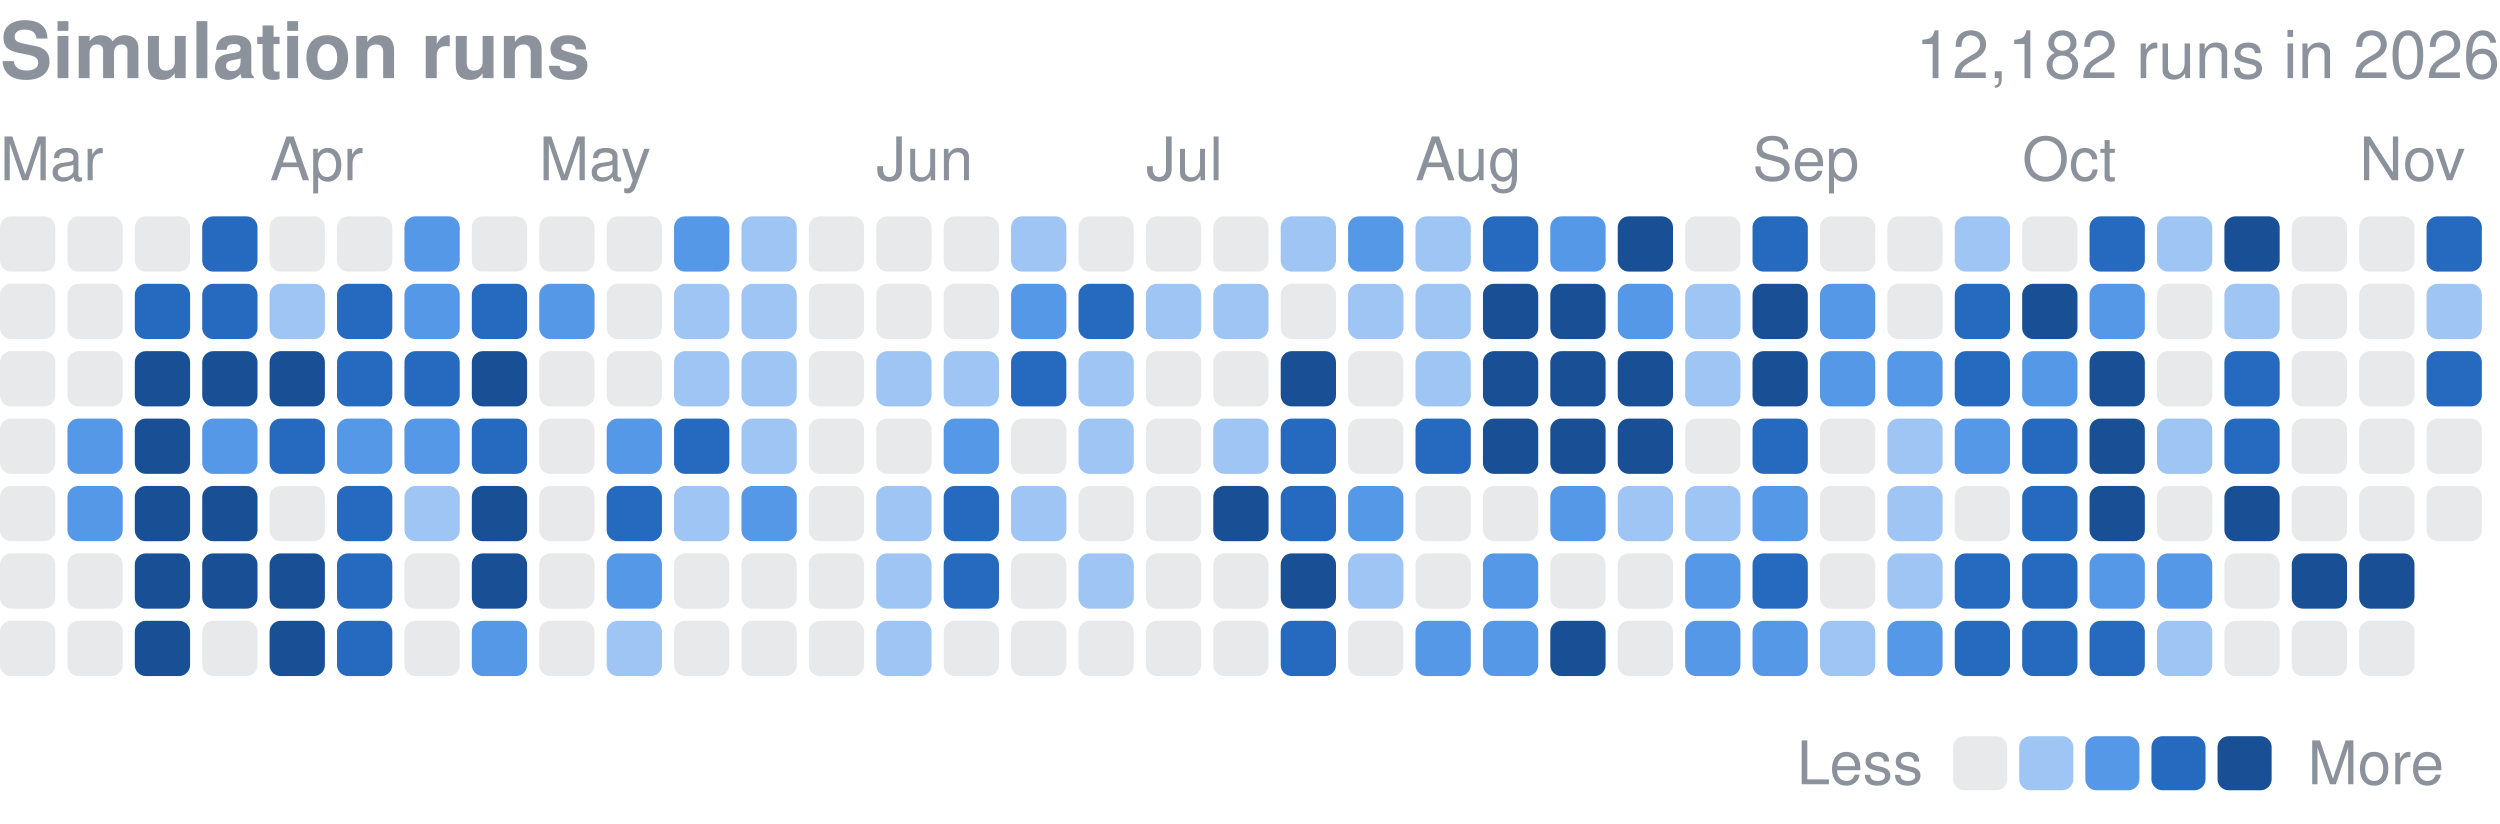
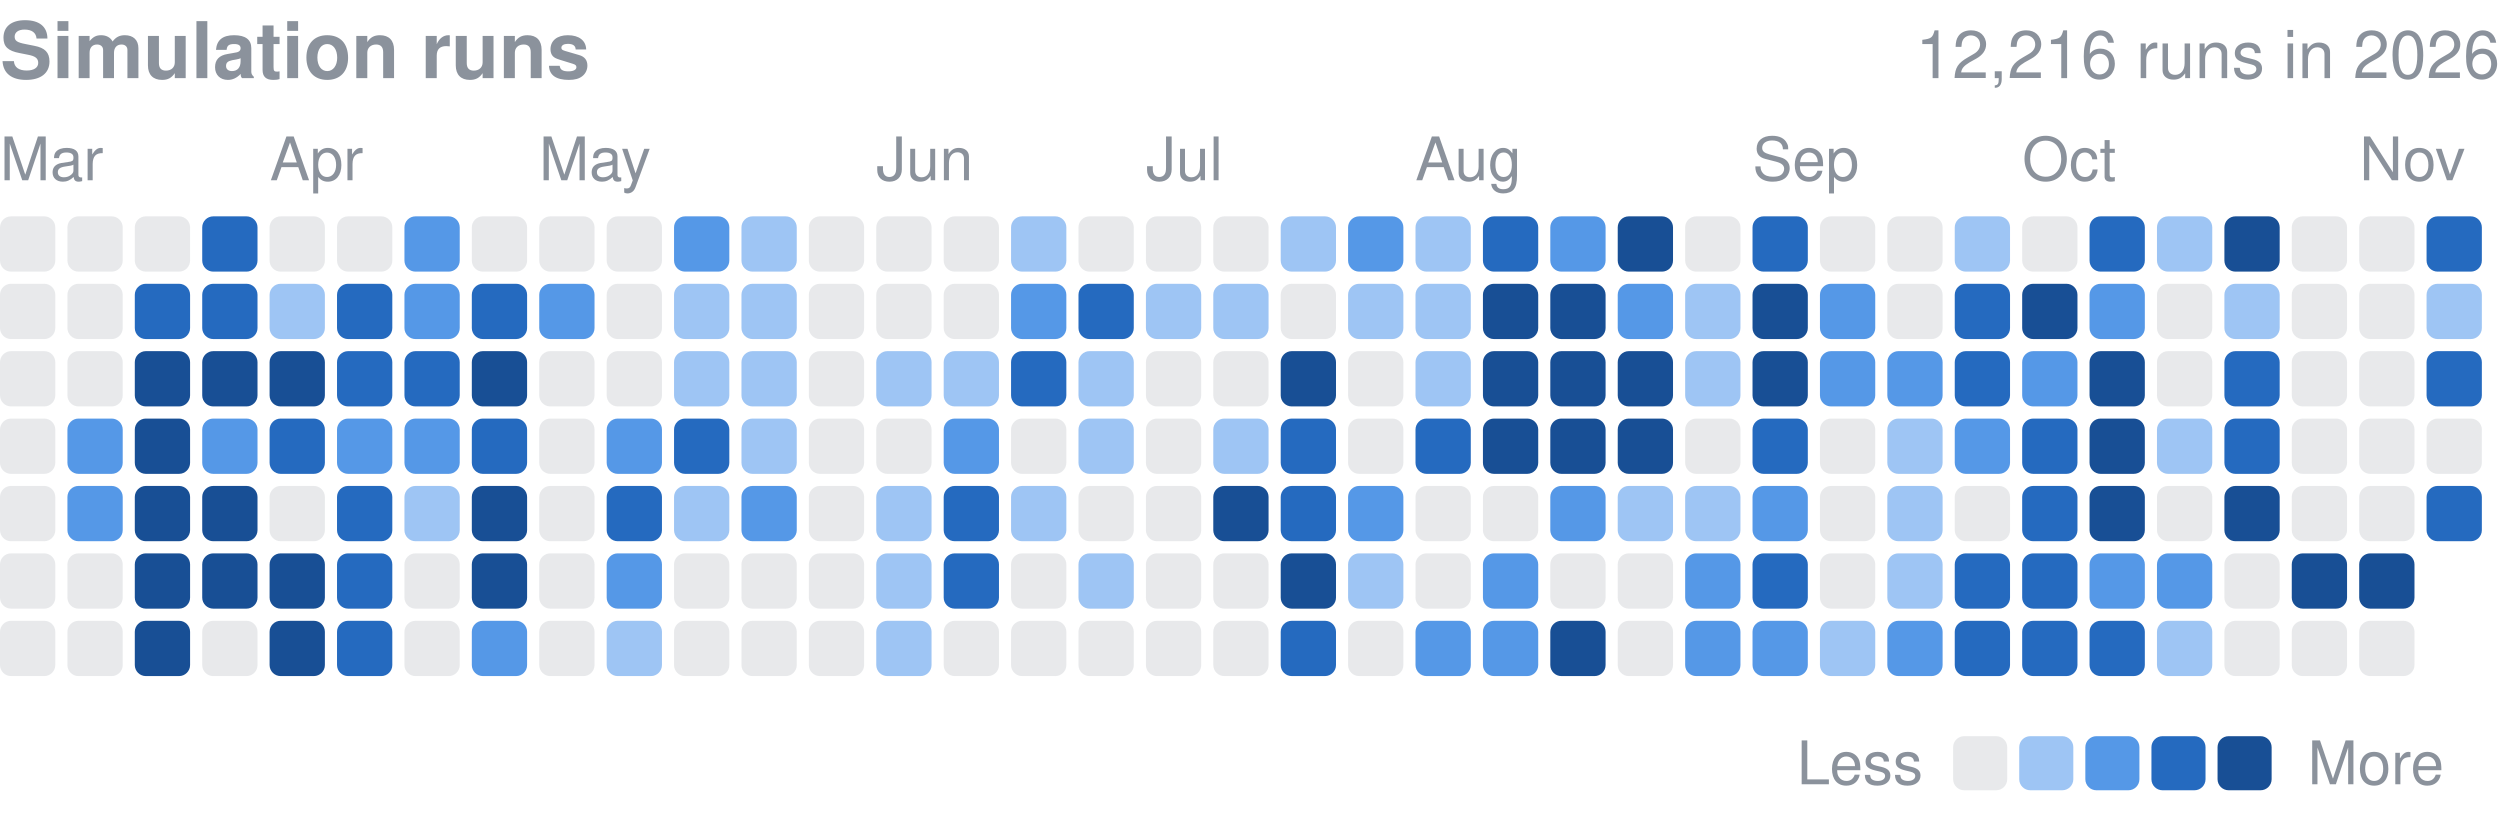
<svg xmlns="http://www.w3.org/2000/svg" width="416" height="137" viewBox="0 0 416 137" role="img" aria-label="Finished simulation runs per day in 2026">
  <style>text{font-family:-apple-system,BlinkMacSystemFont,"Segoe UI",Helvetica,Arial,sans-serif}</style>
  <text x="0" y="13" font-size="13" font-weight="600" fill="#8b929c">Simulation runs</text>
-   <text x="416" y="13" font-size="11" fill="#8b929c" text-anchor="end">12,182 runs in 2026</text>
+   <text x="416" y="13" font-size="11" fill="#8b929c" text-anchor="end">12,216 runs in 2026</text>
  <text x="0.0" y="30" font-size="10" fill="#8b929c">Mar</text>
  <text x="44.9" y="30" font-size="10" fill="#8b929c">Apr</text>
  <text x="89.7" y="30" font-size="10" fill="#8b929c">May</text>
  <text x="145.8" y="30" font-size="10" fill="#8b929c">Jun</text>
  <text x="190.7" y="30" font-size="10" fill="#8b929c">Jul</text>
  <text x="235.5" y="30" font-size="10" fill="#8b929c">Aug</text>
  <text x="291.6" y="30" font-size="10" fill="#8b929c">Sep</text>
  <text x="336.5" y="30" font-size="10" fill="#8b929c">Oct</text>
  <text x="392.6" y="30" font-size="10" fill="#8b929c">Nov</text>
  <rect x="0.00" y="36.00" width="9.2" height="9.2" rx="1.84" fill="#8b929c" opacity="0.2" />
  <rect x="0.00" y="47.22" width="9.2" height="9.2" rx="1.84" fill="#8b929c" opacity="0.2" />
  <rect x="0.00" y="58.43" width="9.2" height="9.2" rx="1.84" fill="#8b929c" opacity="0.2" />
  <rect x="0.00" y="69.65" width="9.2" height="9.2" rx="1.84" fill="#8b929c" opacity="0.2" />
  <rect x="0.00" y="80.86" width="9.2" height="9.2" rx="1.84" fill="#8b929c" opacity="0.2" />
  <rect x="0.00" y="92.08" width="9.2" height="9.2" rx="1.84" fill="#8b929c" opacity="0.2" />
  <rect x="0.00" y="103.30" width="9.2" height="9.2" rx="1.84" fill="#8b929c" opacity="0.2" />
  <rect x="11.22" y="36.00" width="9.2" height="9.2" rx="1.84" fill="#8b929c" opacity="0.2" />
  <rect x="11.22" y="47.22" width="9.2" height="9.2" rx="1.84" fill="#8b929c" opacity="0.2" />
  <rect x="11.22" y="58.43" width="9.2" height="9.2" rx="1.84" fill="#8b929c" opacity="0.2" />
  <rect x="11.22" y="69.65" width="9.2" height="9.2" rx="1.84" fill="#5598e7" />
  <rect x="11.22" y="80.86" width="9.2" height="9.2" rx="1.84" fill="#5598e7" />
  <rect x="11.22" y="92.08" width="9.2" height="9.2" rx="1.84" fill="#8b929c" opacity="0.2" />
  <rect x="11.22" y="103.30" width="9.2" height="9.2" rx="1.84" fill="#8b929c" opacity="0.2" />
  <rect x="22.43" y="36.00" width="9.2" height="9.2" rx="1.84" fill="#8b929c" opacity="0.2" />
  <rect x="22.43" y="47.22" width="9.2" height="9.2" rx="1.84" fill="#256abf" />
  <rect x="22.43" y="58.43" width="9.2" height="9.2" rx="1.84" fill="#184f95" />
  <rect x="22.43" y="69.65" width="9.2" height="9.2" rx="1.84" fill="#184f95" />
  <rect x="22.43" y="80.86" width="9.2" height="9.2" rx="1.84" fill="#184f95" />
  <rect x="22.43" y="92.08" width="9.2" height="9.2" rx="1.84" fill="#184f95" />
  <rect x="22.43" y="103.30" width="9.2" height="9.2" rx="1.84" fill="#184f95" />
  <rect x="33.65" y="36.00" width="9.2" height="9.2" rx="1.84" fill="#256abf" />
  <rect x="33.65" y="47.22" width="9.2" height="9.2" rx="1.84" fill="#256abf" />
  <rect x="33.65" y="58.43" width="9.2" height="9.2" rx="1.84" fill="#184f95" />
  <rect x="33.65" y="69.65" width="9.2" height="9.2" rx="1.84" fill="#5598e7" />
  <rect x="33.65" y="80.86" width="9.2" height="9.2" rx="1.84" fill="#184f95" />
  <rect x="33.65" y="92.08" width="9.2" height="9.2" rx="1.84" fill="#184f95" />
  <rect x="33.65" y="103.30" width="9.2" height="9.2" rx="1.84" fill="#8b929c" opacity="0.2" />
  <rect x="44.86" y="36.00" width="9.2" height="9.2" rx="1.84" fill="#8b929c" opacity="0.2" />
  <rect x="44.86" y="47.22" width="9.2" height="9.2" rx="1.84" fill="#9ec5f4" />
  <rect x="44.86" y="58.43" width="9.2" height="9.2" rx="1.84" fill="#184f95" />
  <rect x="44.86" y="69.65" width="9.2" height="9.2" rx="1.84" fill="#256abf" />
  <rect x="44.86" y="80.86" width="9.2" height="9.2" rx="1.84" fill="#8b929c" opacity="0.2" />
  <rect x="44.86" y="92.08" width="9.2" height="9.2" rx="1.84" fill="#184f95" />
  <rect x="44.86" y="103.30" width="9.2" height="9.2" rx="1.84" fill="#184f95" />
  <rect x="56.08" y="36.00" width="9.2" height="9.2" rx="1.84" fill="#8b929c" opacity="0.2" />
  <rect x="56.08" y="47.22" width="9.2" height="9.2" rx="1.84" fill="#256abf" />
  <rect x="56.08" y="58.43" width="9.2" height="9.2" rx="1.84" fill="#256abf" />
  <rect x="56.08" y="69.65" width="9.2" height="9.2" rx="1.84" fill="#5598e7" />
  <rect x="56.08" y="80.86" width="9.2" height="9.2" rx="1.84" fill="#256abf" />
  <rect x="56.08" y="92.08" width="9.2" height="9.2" rx="1.84" fill="#256abf" />
  <rect x="56.08" y="103.30" width="9.2" height="9.2" rx="1.84" fill="#256abf" />
  <rect x="67.30" y="36.00" width="9.2" height="9.2" rx="1.84" fill="#5598e7" />
  <rect x="67.30" y="47.22" width="9.2" height="9.2" rx="1.84" fill="#5598e7" />
  <rect x="67.30" y="58.43" width="9.2" height="9.2" rx="1.84" fill="#256abf" />
  <rect x="67.30" y="69.65" width="9.2" height="9.2" rx="1.84" fill="#5598e7" />
  <rect x="67.30" y="80.86" width="9.2" height="9.2" rx="1.84" fill="#9ec5f4" />
  <rect x="67.30" y="92.08" width="9.2" height="9.2" rx="1.84" fill="#8b929c" opacity="0.2" />
  <rect x="67.30" y="103.30" width="9.2" height="9.2" rx="1.84" fill="#8b929c" opacity="0.2" />
  <rect x="78.51" y="36.00" width="9.2" height="9.2" rx="1.84" fill="#8b929c" opacity="0.2" />
  <rect x="78.51" y="47.22" width="9.2" height="9.2" rx="1.84" fill="#256abf" />
  <rect x="78.51" y="58.43" width="9.2" height="9.2" rx="1.84" fill="#184f95" />
  <rect x="78.51" y="69.65" width="9.2" height="9.2" rx="1.84" fill="#256abf" />
  <rect x="78.51" y="80.86" width="9.2" height="9.2" rx="1.84" fill="#184f95" />
  <rect x="78.51" y="92.08" width="9.2" height="9.2" rx="1.84" fill="#184f95" />
  <rect x="78.51" y="103.30" width="9.2" height="9.2" rx="1.84" fill="#5598e7" />
  <rect x="89.73" y="36.00" width="9.2" height="9.2" rx="1.84" fill="#8b929c" opacity="0.2" />
  <rect x="89.73" y="47.22" width="9.2" height="9.2" rx="1.84" fill="#5598e7" />
  <rect x="89.73" y="58.43" width="9.2" height="9.2" rx="1.84" fill="#8b929c" opacity="0.2" />
  <rect x="89.73" y="69.65" width="9.2" height="9.2" rx="1.84" fill="#8b929c" opacity="0.2" />
  <rect x="89.73" y="80.86" width="9.2" height="9.2" rx="1.84" fill="#8b929c" opacity="0.2" />
  <rect x="89.73" y="92.08" width="9.2" height="9.2" rx="1.84" fill="#8b929c" opacity="0.2" />
  <rect x="89.73" y="103.30" width="9.2" height="9.2" rx="1.84" fill="#8b929c" opacity="0.2" />
  <rect x="100.95" y="36.00" width="9.2" height="9.2" rx="1.84" fill="#8b929c" opacity="0.2" />
  <rect x="100.95" y="47.22" width="9.2" height="9.2" rx="1.84" fill="#8b929c" opacity="0.2" />
  <rect x="100.95" y="58.43" width="9.2" height="9.2" rx="1.84" fill="#8b929c" opacity="0.2" />
  <rect x="100.95" y="69.65" width="9.2" height="9.2" rx="1.84" fill="#5598e7" />
  <rect x="100.95" y="80.86" width="9.2" height="9.2" rx="1.84" fill="#256abf" />
  <rect x="100.95" y="92.08" width="9.2" height="9.2" rx="1.84" fill="#5598e7" />
  <rect x="100.95" y="103.30" width="9.2" height="9.2" rx="1.84" fill="#9ec5f4" />
  <rect x="112.16" y="36.00" width="9.2" height="9.2" rx="1.84" fill="#5598e7" />
  <rect x="112.16" y="47.22" width="9.2" height="9.2" rx="1.84" fill="#9ec5f4" />
  <rect x="112.16" y="58.43" width="9.2" height="9.2" rx="1.84" fill="#9ec5f4" />
  <rect x="112.16" y="69.65" width="9.2" height="9.2" rx="1.84" fill="#256abf" />
  <rect x="112.16" y="80.86" width="9.2" height="9.2" rx="1.84" fill="#9ec5f4" />
  <rect x="112.16" y="92.08" width="9.2" height="9.2" rx="1.84" fill="#8b929c" opacity="0.2" />
  <rect x="112.16" y="103.30" width="9.2" height="9.2" rx="1.84" fill="#8b929c" opacity="0.2" />
  <rect x="123.38" y="36.00" width="9.2" height="9.2" rx="1.84" fill="#9ec5f4" />
  <rect x="123.38" y="47.22" width="9.2" height="9.2" rx="1.84" fill="#9ec5f4" />
  <rect x="123.38" y="58.43" width="9.2" height="9.2" rx="1.84" fill="#9ec5f4" />
  <rect x="123.38" y="69.65" width="9.2" height="9.2" rx="1.84" fill="#9ec5f4" />
  <rect x="123.38" y="80.86" width="9.2" height="9.2" rx="1.84" fill="#5598e7" />
  <rect x="123.38" y="92.08" width="9.2" height="9.2" rx="1.84" fill="#8b929c" opacity="0.2" />
  <rect x="123.38" y="103.30" width="9.2" height="9.2" rx="1.84" fill="#8b929c" opacity="0.2" />
  <rect x="134.59" y="36.00" width="9.2" height="9.2" rx="1.84" fill="#8b929c" opacity="0.2" />
  <rect x="134.59" y="47.22" width="9.2" height="9.2" rx="1.84" fill="#8b929c" opacity="0.2" />
  <rect x="134.59" y="58.43" width="9.2" height="9.2" rx="1.84" fill="#8b929c" opacity="0.2" />
  <rect x="134.59" y="69.65" width="9.2" height="9.2" rx="1.84" fill="#8b929c" opacity="0.2" />
  <rect x="134.59" y="80.86" width="9.2" height="9.2" rx="1.84" fill="#8b929c" opacity="0.2" />
  <rect x="134.59" y="92.08" width="9.2" height="9.2" rx="1.84" fill="#8b929c" opacity="0.2" />
  <rect x="134.59" y="103.30" width="9.2" height="9.2" rx="1.84" fill="#8b929c" opacity="0.2" />
  <rect x="145.81" y="36.00" width="9.2" height="9.2" rx="1.84" fill="#8b929c" opacity="0.2" />
  <rect x="145.81" y="47.22" width="9.2" height="9.2" rx="1.84" fill="#8b929c" opacity="0.2" />
  <rect x="145.81" y="58.43" width="9.2" height="9.2" rx="1.84" fill="#9ec5f4" />
  <rect x="145.81" y="69.65" width="9.2" height="9.2" rx="1.84" fill="#8b929c" opacity="0.2" />
  <rect x="145.81" y="80.86" width="9.2" height="9.2" rx="1.84" fill="#9ec5f4" />
  <rect x="145.81" y="92.08" width="9.2" height="9.2" rx="1.84" fill="#9ec5f4" />
  <rect x="145.81" y="103.30" width="9.2" height="9.2" rx="1.84" fill="#9ec5f4" />
  <rect x="157.03" y="36.00" width="9.2" height="9.2" rx="1.84" fill="#8b929c" opacity="0.2" />
  <rect x="157.03" y="47.22" width="9.2" height="9.2" rx="1.84" fill="#8b929c" opacity="0.2" />
  <rect x="157.03" y="58.43" width="9.2" height="9.2" rx="1.84" fill="#9ec5f4" />
  <rect x="157.03" y="69.65" width="9.2" height="9.2" rx="1.84" fill="#5598e7" />
  <rect x="157.03" y="80.86" width="9.2" height="9.2" rx="1.84" fill="#256abf" />
  <rect x="157.03" y="92.08" width="9.2" height="9.2" rx="1.84" fill="#256abf" />
  <rect x="157.03" y="103.30" width="9.2" height="9.2" rx="1.84" fill="#8b929c" opacity="0.2" />
  <rect x="168.24" y="36.00" width="9.2" height="9.2" rx="1.84" fill="#9ec5f4" />
  <rect x="168.24" y="47.22" width="9.2" height="9.2" rx="1.84" fill="#5598e7" />
  <rect x="168.24" y="58.43" width="9.2" height="9.2" rx="1.84" fill="#256abf" />
  <rect x="168.24" y="69.65" width="9.2" height="9.2" rx="1.84" fill="#8b929c" opacity="0.2" />
  <rect x="168.24" y="80.86" width="9.2" height="9.2" rx="1.84" fill="#9ec5f4" />
  <rect x="168.24" y="92.08" width="9.2" height="9.2" rx="1.84" fill="#8b929c" opacity="0.2" />
  <rect x="168.24" y="103.30" width="9.2" height="9.2" rx="1.84" fill="#8b929c" opacity="0.2" />
  <rect x="179.46" y="36.00" width="9.2" height="9.2" rx="1.84" fill="#8b929c" opacity="0.2" />
  <rect x="179.46" y="47.22" width="9.2" height="9.2" rx="1.84" fill="#256abf" />
  <rect x="179.46" y="58.43" width="9.2" height="9.2" rx="1.84" fill="#9ec5f4" />
  <rect x="179.46" y="69.65" width="9.2" height="9.2" rx="1.84" fill="#9ec5f4" />
  <rect x="179.46" y="80.86" width="9.2" height="9.2" rx="1.84" fill="#8b929c" opacity="0.2" />
  <rect x="179.46" y="92.08" width="9.2" height="9.2" rx="1.84" fill="#9ec5f4" />
  <rect x="179.46" y="103.30" width="9.2" height="9.2" rx="1.84" fill="#8b929c" opacity="0.2" />
  <rect x="190.68" y="36.00" width="9.2" height="9.2" rx="1.84" fill="#8b929c" opacity="0.2" />
  <rect x="190.68" y="47.22" width="9.2" height="9.2" rx="1.84" fill="#9ec5f4" />
  <rect x="190.68" y="58.43" width="9.2" height="9.2" rx="1.84" fill="#8b929c" opacity="0.2" />
  <rect x="190.68" y="69.65" width="9.2" height="9.2" rx="1.84" fill="#8b929c" opacity="0.2" />
  <rect x="190.68" y="80.86" width="9.2" height="9.2" rx="1.84" fill="#8b929c" opacity="0.2" />
  <rect x="190.68" y="92.08" width="9.2" height="9.2" rx="1.84" fill="#8b929c" opacity="0.2" />
  <rect x="190.68" y="103.30" width="9.2" height="9.2" rx="1.84" fill="#8b929c" opacity="0.2" />
  <rect x="201.89" y="36.00" width="9.2" height="9.2" rx="1.84" fill="#8b929c" opacity="0.2" />
  <rect x="201.89" y="47.22" width="9.2" height="9.2" rx="1.84" fill="#9ec5f4" />
  <rect x="201.89" y="58.43" width="9.2" height="9.2" rx="1.84" fill="#8b929c" opacity="0.2" />
  <rect x="201.89" y="69.65" width="9.2" height="9.2" rx="1.84" fill="#9ec5f4" />
  <rect x="201.89" y="80.86" width="9.2" height="9.2" rx="1.84" fill="#184f95" />
  <rect x="201.89" y="92.08" width="9.2" height="9.2" rx="1.84" fill="#8b929c" opacity="0.2" />
  <rect x="201.89" y="103.30" width="9.2" height="9.2" rx="1.84" fill="#8b929c" opacity="0.2" />
  <rect x="213.11" y="36.00" width="9.2" height="9.2" rx="1.84" fill="#9ec5f4" />
  <rect x="213.11" y="47.22" width="9.2" height="9.2" rx="1.84" fill="#8b929c" opacity="0.2" />
  <rect x="213.11" y="58.43" width="9.2" height="9.2" rx="1.84" fill="#184f95" />
  <rect x="213.11" y="69.65" width="9.2" height="9.2" rx="1.84" fill="#256abf" />
  <rect x="213.11" y="80.86" width="9.2" height="9.2" rx="1.84" fill="#256abf" />
  <rect x="213.11" y="92.08" width="9.2" height="9.2" rx="1.84" fill="#184f95" />
  <rect x="213.11" y="103.30" width="9.2" height="9.2" rx="1.84" fill="#256abf" />
  <rect x="224.32" y="36.00" width="9.2" height="9.2" rx="1.84" fill="#5598e7" />
  <rect x="224.32" y="47.22" width="9.2" height="9.2" rx="1.84" fill="#9ec5f4" />
  <rect x="224.32" y="58.43" width="9.2" height="9.2" rx="1.84" fill="#8b929c" opacity="0.2" />
  <rect x="224.32" y="69.65" width="9.2" height="9.2" rx="1.84" fill="#8b929c" opacity="0.2" />
  <rect x="224.32" y="80.86" width="9.2" height="9.2" rx="1.84" fill="#5598e7" />
  <rect x="224.32" y="92.08" width="9.2" height="9.2" rx="1.84" fill="#9ec5f4" />
  <rect x="224.32" y="103.30" width="9.2" height="9.2" rx="1.84" fill="#8b929c" opacity="0.2" />
  <rect x="235.54" y="36.00" width="9.2" height="9.2" rx="1.84" fill="#9ec5f4" />
  <rect x="235.54" y="47.22" width="9.2" height="9.2" rx="1.84" fill="#9ec5f4" />
  <rect x="235.54" y="58.43" width="9.2" height="9.2" rx="1.84" fill="#9ec5f4" />
  <rect x="235.54" y="69.65" width="9.2" height="9.2" rx="1.84" fill="#256abf" />
  <rect x="235.54" y="80.86" width="9.2" height="9.2" rx="1.84" fill="#8b929c" opacity="0.2" />
  <rect x="235.54" y="92.08" width="9.2" height="9.2" rx="1.84" fill="#8b929c" opacity="0.2" />
  <rect x="235.54" y="103.30" width="9.2" height="9.2" rx="1.84" fill="#5598e7" />
  <rect x="246.76" y="36.00" width="9.2" height="9.2" rx="1.84" fill="#256abf" />
  <rect x="246.76" y="47.22" width="9.2" height="9.2" rx="1.84" fill="#184f95" />
  <rect x="246.76" y="58.43" width="9.2" height="9.2" rx="1.84" fill="#184f95" />
  <rect x="246.76" y="69.65" width="9.2" height="9.2" rx="1.84" fill="#184f95" />
  <rect x="246.76" y="80.86" width="9.2" height="9.2" rx="1.84" fill="#8b929c" opacity="0.2" />
  <rect x="246.76" y="92.08" width="9.2" height="9.2" rx="1.84" fill="#5598e7" />
  <rect x="246.76" y="103.30" width="9.2" height="9.2" rx="1.84" fill="#5598e7" />
  <rect x="257.97" y="36.00" width="9.2" height="9.2" rx="1.84" fill="#5598e7" />
  <rect x="257.97" y="47.22" width="9.2" height="9.2" rx="1.84" fill="#184f95" />
  <rect x="257.97" y="58.43" width="9.2" height="9.2" rx="1.84" fill="#184f95" />
  <rect x="257.97" y="69.65" width="9.2" height="9.2" rx="1.84" fill="#184f95" />
  <rect x="257.97" y="80.86" width="9.2" height="9.2" rx="1.84" fill="#5598e7" />
  <rect x="257.97" y="92.08" width="9.2" height="9.2" rx="1.84" fill="#8b929c" opacity="0.2" />
  <rect x="257.97" y="103.30" width="9.2" height="9.2" rx="1.84" fill="#184f95" />
  <rect x="269.19" y="36.00" width="9.2" height="9.2" rx="1.84" fill="#184f95" />
  <rect x="269.19" y="47.22" width="9.2" height="9.2" rx="1.84" fill="#5598e7" />
  <rect x="269.19" y="58.43" width="9.2" height="9.2" rx="1.84" fill="#184f95" />
  <rect x="269.19" y="69.65" width="9.2" height="9.2" rx="1.84" fill="#184f95" />
  <rect x="269.19" y="80.86" width="9.2" height="9.2" rx="1.84" fill="#9ec5f4" />
  <rect x="269.19" y="92.08" width="9.2" height="9.2" rx="1.84" fill="#8b929c" opacity="0.2" />
  <rect x="269.19" y="103.30" width="9.2" height="9.2" rx="1.84" fill="#8b929c" opacity="0.2" />
  <rect x="280.41" y="36.00" width="9.2" height="9.2" rx="1.84" fill="#8b929c" opacity="0.2" />
  <rect x="280.41" y="47.22" width="9.2" height="9.2" rx="1.84" fill="#9ec5f4" />
  <rect x="280.41" y="58.43" width="9.2" height="9.2" rx="1.84" fill="#9ec5f4" />
  <rect x="280.41" y="69.65" width="9.2" height="9.2" rx="1.84" fill="#8b929c" opacity="0.2" />
  <rect x="280.41" y="80.86" width="9.2" height="9.2" rx="1.84" fill="#9ec5f4" />
  <rect x="280.41" y="92.08" width="9.2" height="9.2" rx="1.84" fill="#5598e7" />
  <rect x="280.41" y="103.30" width="9.2" height="9.2" rx="1.84" fill="#5598e7" />
  <rect x="291.62" y="36.00" width="9.2" height="9.2" rx="1.84" fill="#256abf" />
  <rect x="291.62" y="47.22" width="9.2" height="9.2" rx="1.84" fill="#184f95" />
  <rect x="291.62" y="58.43" width="9.2" height="9.2" rx="1.84" fill="#184f95" />
  <rect x="291.62" y="69.65" width="9.2" height="9.2" rx="1.84" fill="#256abf" />
  <rect x="291.62" y="80.86" width="9.2" height="9.2" rx="1.84" fill="#5598e7" />
  <rect x="291.62" y="92.08" width="9.2" height="9.2" rx="1.84" fill="#256abf" />
  <rect x="291.62" y="103.30" width="9.2" height="9.2" rx="1.84" fill="#5598e7" />
  <rect x="302.84" y="36.00" width="9.2" height="9.2" rx="1.84" fill="#8b929c" opacity="0.2" />
  <rect x="302.84" y="47.22" width="9.2" height="9.2" rx="1.84" fill="#5598e7" />
  <rect x="302.84" y="58.43" width="9.2" height="9.2" rx="1.84" fill="#5598e7" />
  <rect x="302.84" y="69.65" width="9.2" height="9.2" rx="1.84" fill="#8b929c" opacity="0.2" />
  <rect x="302.84" y="80.86" width="9.2" height="9.2" rx="1.84" fill="#8b929c" opacity="0.2" />
  <rect x="302.84" y="92.08" width="9.2" height="9.2" rx="1.84" fill="#8b929c" opacity="0.2" />
  <rect x="302.84" y="103.30" width="9.2" height="9.2" rx="1.84" fill="#9ec5f4" />
  <rect x="314.05" y="36.00" width="9.2" height="9.2" rx="1.84" fill="#8b929c" opacity="0.2" />
  <rect x="314.05" y="47.22" width="9.2" height="9.2" rx="1.84" fill="#8b929c" opacity="0.2" />
  <rect x="314.05" y="58.43" width="9.2" height="9.2" rx="1.84" fill="#5598e7" />
  <rect x="314.05" y="69.65" width="9.2" height="9.2" rx="1.84" fill="#9ec5f4" />
  <rect x="314.05" y="80.86" width="9.2" height="9.2" rx="1.84" fill="#9ec5f4" />
  <rect x="314.05" y="92.08" width="9.2" height="9.2" rx="1.84" fill="#9ec5f4" />
  <rect x="314.05" y="103.30" width="9.2" height="9.2" rx="1.84" fill="#5598e7" />
  <rect x="325.27" y="36.00" width="9.2" height="9.2" rx="1.84" fill="#9ec5f4" />
  <rect x="325.27" y="47.22" width="9.2" height="9.2" rx="1.84" fill="#256abf" />
  <rect x="325.27" y="58.43" width="9.2" height="9.2" rx="1.84" fill="#256abf" />
  <rect x="325.27" y="69.65" width="9.2" height="9.2" rx="1.84" fill="#5598e7" />
  <rect x="325.27" y="80.86" width="9.2" height="9.2" rx="1.84" fill="#8b929c" opacity="0.2" />
  <rect x="325.27" y="92.08" width="9.2" height="9.2" rx="1.84" fill="#256abf" />
  <rect x="325.27" y="103.30" width="9.2" height="9.2" rx="1.84" fill="#256abf" />
  <rect x="336.49" y="36.00" width="9.2" height="9.2" rx="1.84" fill="#8b929c" opacity="0.2" />
  <rect x="336.49" y="47.22" width="9.2" height="9.2" rx="1.84" fill="#184f95" />
  <rect x="336.49" y="58.43" width="9.2" height="9.2" rx="1.84" fill="#5598e7" />
  <rect x="336.49" y="69.65" width="9.2" height="9.2" rx="1.84" fill="#256abf" />
  <rect x="336.49" y="80.86" width="9.2" height="9.2" rx="1.84" fill="#256abf" />
  <rect x="336.49" y="92.08" width="9.2" height="9.2" rx="1.84" fill="#256abf" />
  <rect x="336.49" y="103.30" width="9.2" height="9.2" rx="1.84" fill="#256abf" />
  <rect x="347.70" y="36.00" width="9.2" height="9.2" rx="1.84" fill="#256abf" />
  <rect x="347.70" y="47.22" width="9.2" height="9.2" rx="1.84" fill="#5598e7" />
  <rect x="347.70" y="58.43" width="9.2" height="9.2" rx="1.84" fill="#184f95" />
  <rect x="347.70" y="69.65" width="9.2" height="9.2" rx="1.84" fill="#184f95" />
  <rect x="347.70" y="80.86" width="9.2" height="9.2" rx="1.84" fill="#184f95" />
  <rect x="347.70" y="92.08" width="9.2" height="9.2" rx="1.84" fill="#5598e7" />
  <rect x="347.70" y="103.30" width="9.2" height="9.2" rx="1.84" fill="#256abf" />
  <rect x="358.92" y="36.00" width="9.2" height="9.2" rx="1.84" fill="#9ec5f4" />
  <rect x="358.92" y="47.22" width="9.2" height="9.2" rx="1.84" fill="#8b929c" opacity="0.2" />
  <rect x="358.92" y="58.43" width="9.2" height="9.2" rx="1.84" fill="#8b929c" opacity="0.2" />
  <rect x="358.92" y="69.65" width="9.2" height="9.2" rx="1.84" fill="#9ec5f4" />
  <rect x="358.92" y="80.86" width="9.2" height="9.2" rx="1.84" fill="#8b929c" opacity="0.2" />
  <rect x="358.92" y="92.08" width="9.2" height="9.2" rx="1.84" fill="#5598e7" />
  <rect x="358.92" y="103.30" width="9.2" height="9.2" rx="1.84" fill="#9ec5f4" />
  <rect x="370.14" y="36.00" width="9.2" height="9.2" rx="1.84" fill="#184f95" />
  <rect x="370.14" y="47.22" width="9.2" height="9.2" rx="1.84" fill="#9ec5f4" />
  <rect x="370.14" y="58.43" width="9.2" height="9.2" rx="1.84" fill="#256abf" />
  <rect x="370.14" y="69.65" width="9.2" height="9.2" rx="1.84" fill="#256abf" />
  <rect x="370.14" y="80.86" width="9.2" height="9.2" rx="1.84" fill="#184f95" />
  <rect x="370.14" y="92.08" width="9.2" height="9.2" rx="1.84" fill="#8b929c" opacity="0.2" />
  <rect x="370.14" y="103.30" width="9.2" height="9.2" rx="1.84" fill="#8b929c" opacity="0.2" />
  <rect x="381.35" y="36.00" width="9.2" height="9.2" rx="1.84" fill="#8b929c" opacity="0.2" />
  <rect x="381.35" y="47.22" width="9.2" height="9.2" rx="1.84" fill="#8b929c" opacity="0.2" />
  <rect x="381.35" y="58.43" width="9.2" height="9.2" rx="1.84" fill="#8b929c" opacity="0.2" />
  <rect x="381.35" y="69.65" width="9.2" height="9.2" rx="1.84" fill="#8b929c" opacity="0.2" />
  <rect x="381.35" y="80.86" width="9.2" height="9.2" rx="1.84" fill="#8b929c" opacity="0.2" />
  <rect x="381.35" y="92.08" width="9.2" height="9.2" rx="1.84" fill="#184f95" />
  <rect x="381.35" y="103.30" width="9.2" height="9.2" rx="1.84" fill="#8b929c" opacity="0.2" />
  <rect x="392.57" y="36.00" width="9.2" height="9.2" rx="1.84" fill="#8b929c" opacity="0.2" />
  <rect x="392.57" y="47.22" width="9.2" height="9.2" rx="1.84" fill="#8b929c" opacity="0.2" />
  <rect x="392.57" y="58.43" width="9.2" height="9.2" rx="1.84" fill="#8b929c" opacity="0.2" />
  <rect x="392.57" y="69.65" width="9.2" height="9.2" rx="1.84" fill="#8b929c" opacity="0.2" />
  <rect x="392.57" y="80.86" width="9.2" height="9.2" rx="1.84" fill="#8b929c" opacity="0.2" />
  <rect x="392.57" y="92.08" width="9.2" height="9.2" rx="1.84" fill="#184f95" />
  <rect x="392.57" y="103.30" width="9.2" height="9.2" rx="1.84" fill="#8b929c" opacity="0.2" />
  <rect x="403.78" y="36.00" width="9.2" height="9.2" rx="1.84" fill="#256abf" />
  <rect x="403.78" y="47.22" width="9.2" height="9.2" rx="1.84" fill="#9ec5f4" />
  <rect x="403.78" y="58.43" width="9.2" height="9.2" rx="1.84" fill="#256abf" />
  <rect x="403.78" y="69.65" width="9.2" height="9.2" rx="1.84" fill="#8b929c" opacity="0.2" />
-   <rect x="403.78" y="80.86" width="9.2" height="9.2" rx="1.84" fill="#8b929c" opacity="0.2" />
+   <rect x="403.78" y="80.86" width="9.2" height="9.2" rx="1.84" fill="#256abf" />
  <text x="299" y="130.5" font-size="10" fill="#8b929c">Less</text>
  <rect x="325" y="122.5" width="9" height="9" rx="1.84" fill="#8b929c" opacity="0.2" />
  <rect x="336.0" y="122.5" width="9" height="9" rx="1.84" fill="#9ec5f4" />
  <rect x="347.0" y="122.5" width="9" height="9" rx="1.84" fill="#5598e7" />
  <rect x="358.0" y="122.5" width="9" height="9" rx="1.84" fill="#256abf" />
  <rect x="369.0" y="122.5" width="9" height="9" rx="1.84" fill="#184f95" />
  <text x="384.0" y="130.5" font-size="10" fill="#8b929c">More</text>
</svg>
